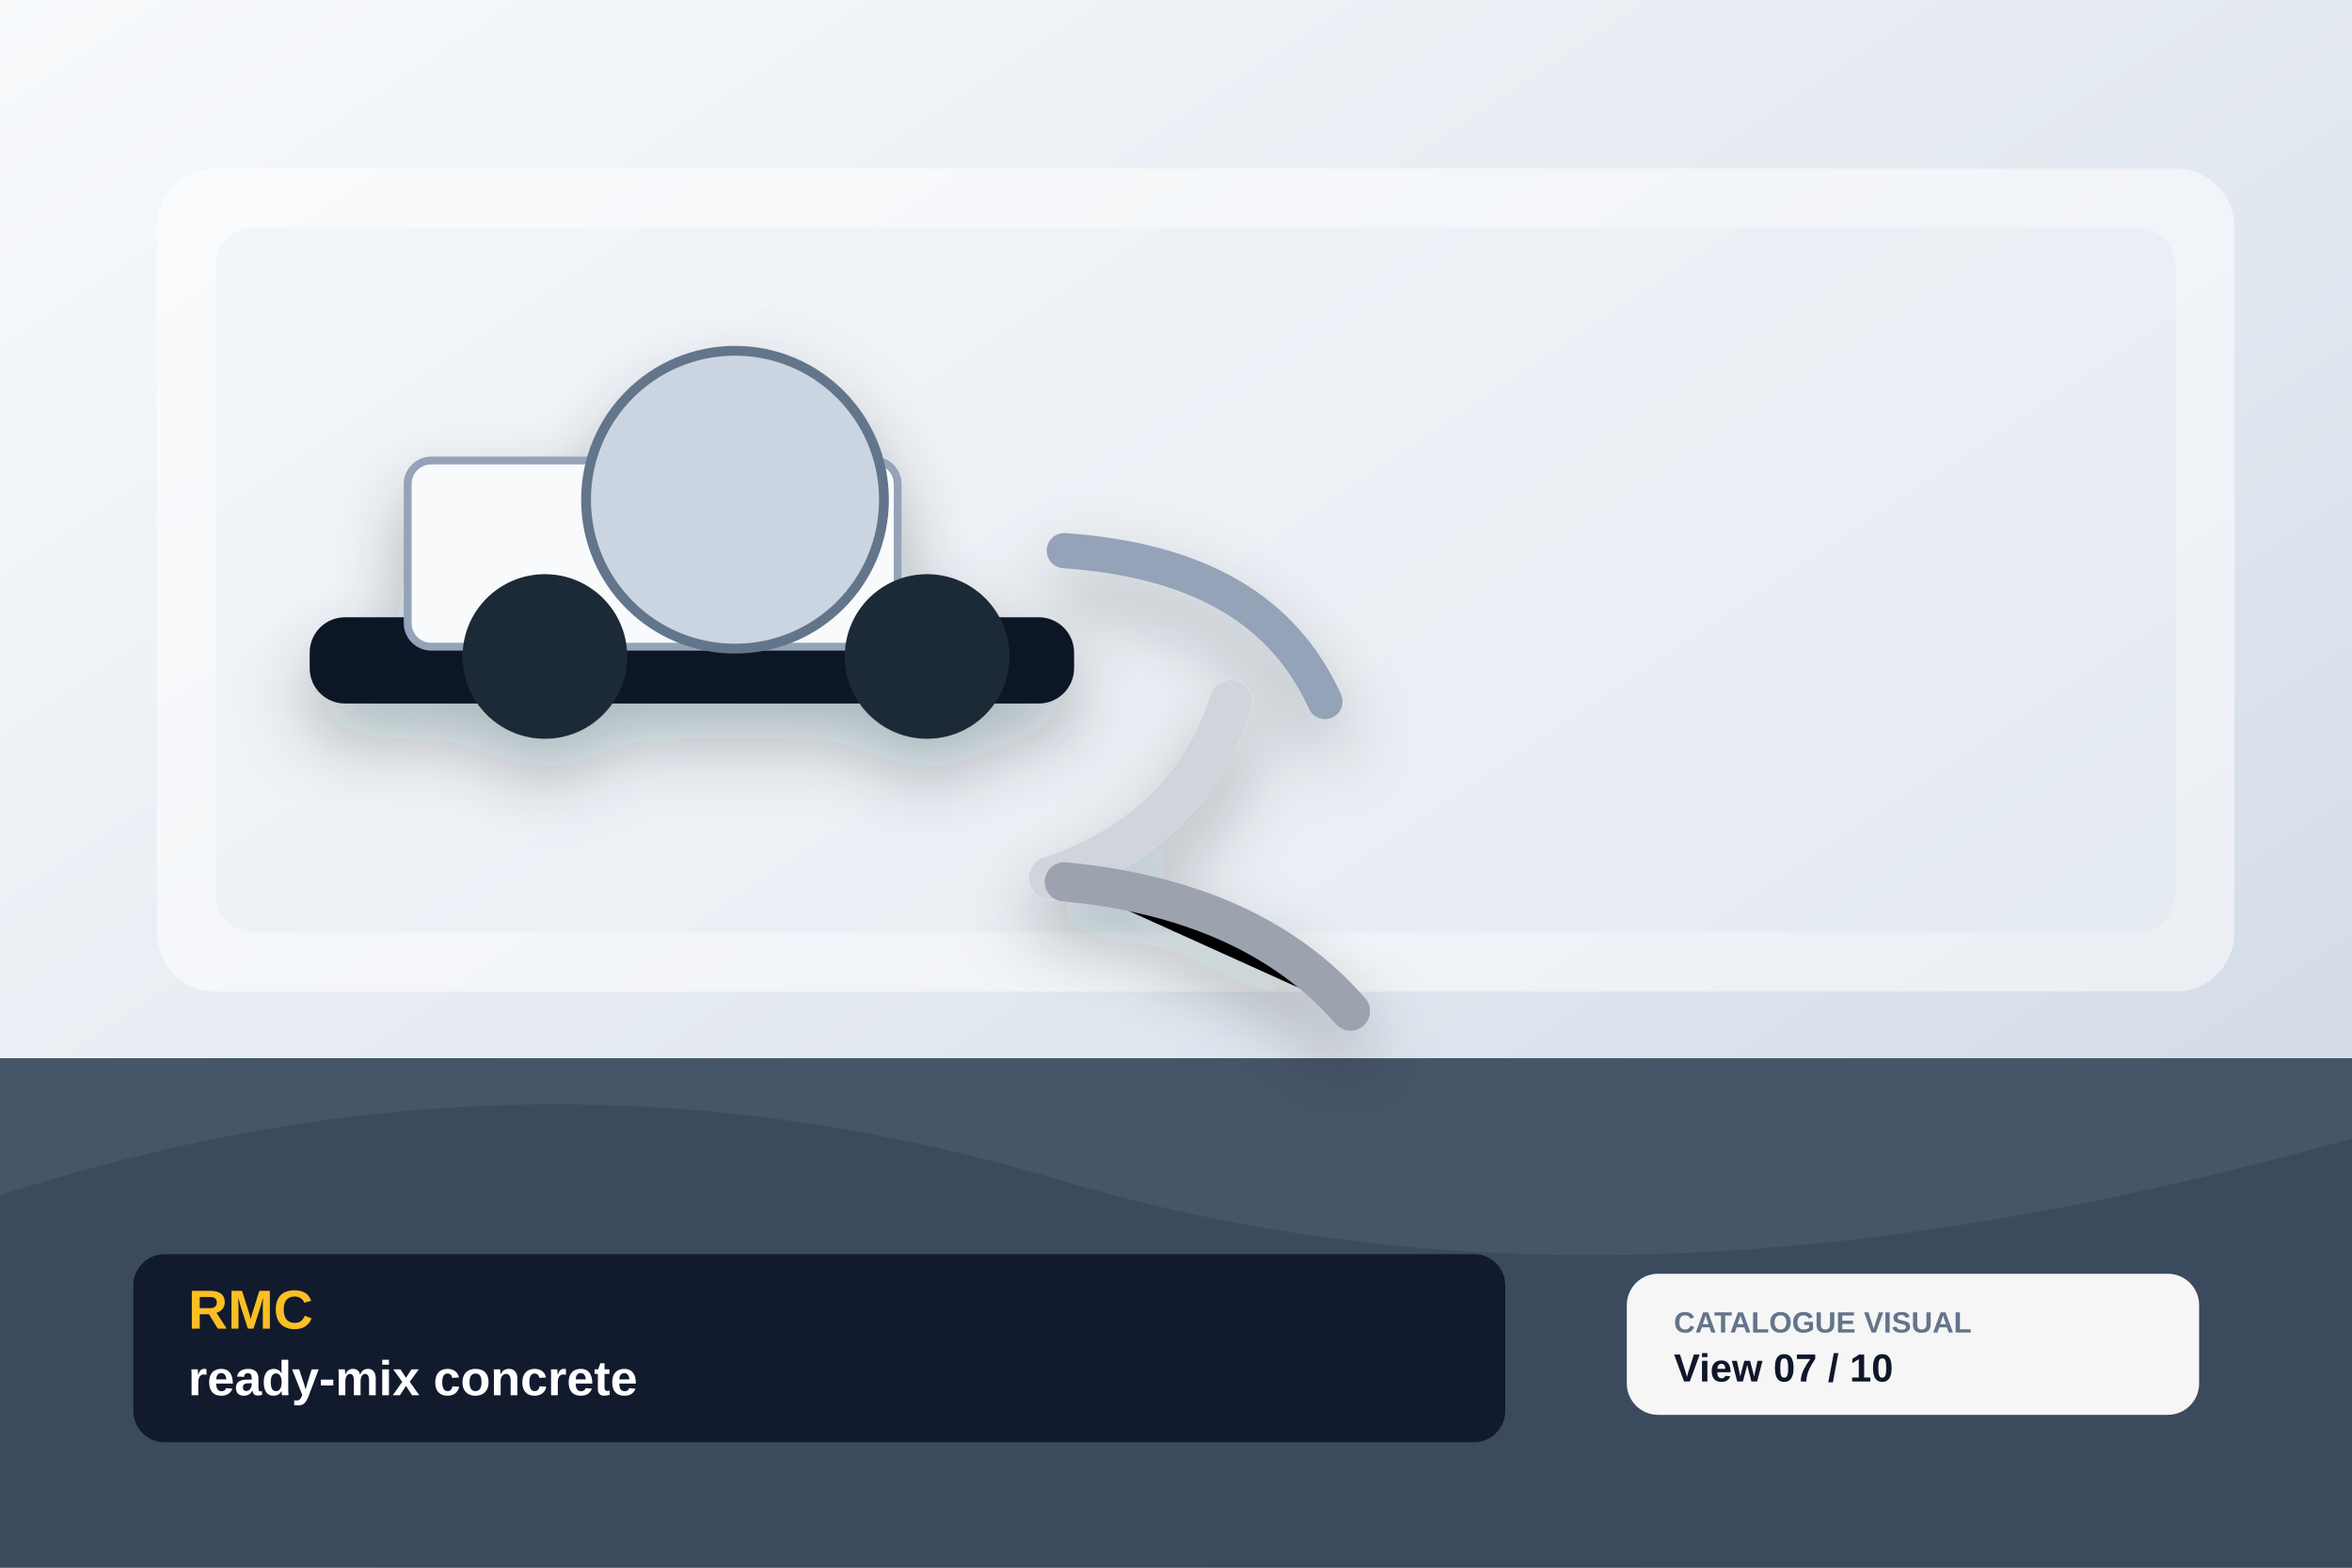
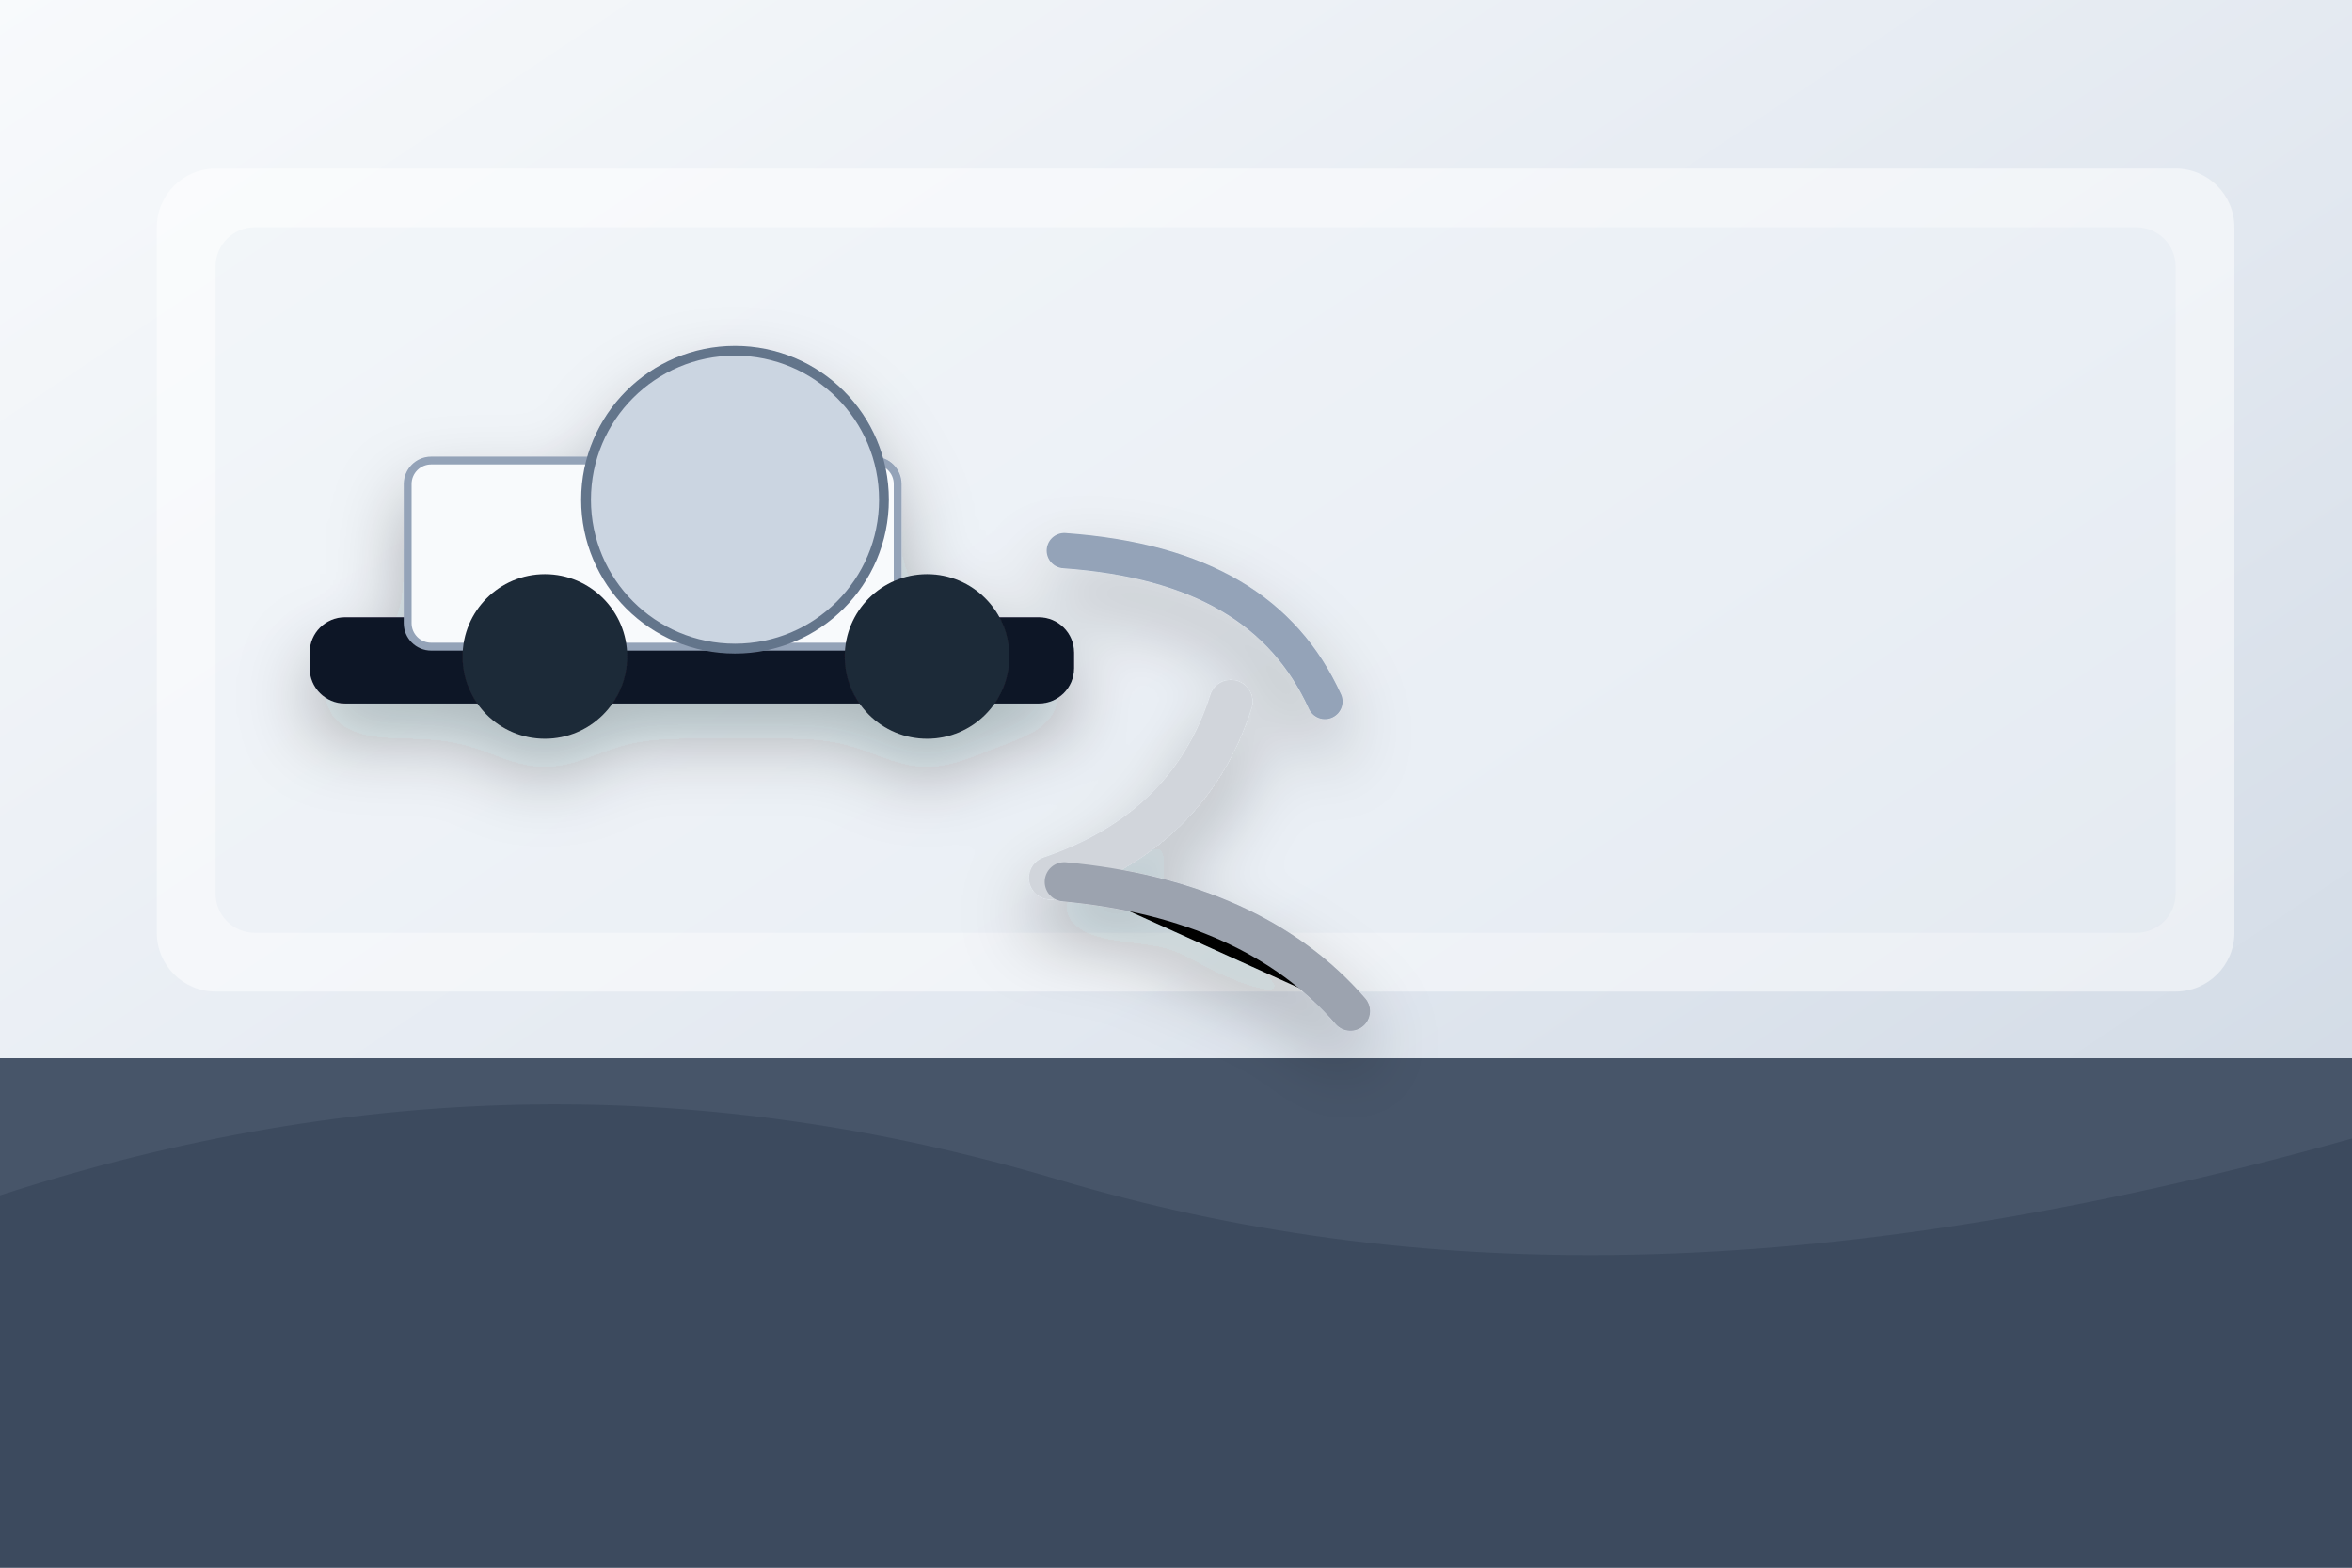
- <svg xmlns="http://www.w3.org/2000/svg" width="1200" height="800" viewBox="0 0 1200 800" role="img" aria-label="ready-mix concrete - catalogue view 7">
+ <svg xmlns="http://www.w3.org/2000/svg" width="1200" height="800" viewBox="0 0 1200 800" role="img" aria-label="Product catalogue visual 7">
  <defs>
    <linearGradient id="sky" x1="0" x2="1" y1="0" y2="1">
      <stop offset="0%" stop-color="#f8fafc" />
      <stop offset="55%" stop-color="#e2e8f0" />
      <stop offset="100%" stop-color="#cbd5e1" />
    </linearGradient>
    <linearGradient id="face" x1="0" x2="1" y1="0" y2="1">
      <stop offset="0%" stop-color="#e5e7eb" />
      <stop offset="55%" stop-color="#94a3b8" />
      <stop offset="100%" stop-color="#0f172a" />
    </linearGradient>
    <filter id="shadow" x="-20%" y="-20%" width="140%" height="140%">
      <feDropShadow dx="0" dy="18" stdDeviation="18" flood-color="#0f172a" flood-opacity=".28" />
    </filter>
  </defs>
  <rect width="1200" height="800" fill="url(#sky)" />
  <rect y="540" width="1200" height="260" fill="#475569" />
  <path d="M0 610c185-60 362-61 540-8s385 56 660-21v219H0z" fill="#334155" opacity=".55" />
  <g opacity=".5">
    <rect x="80" y="86" width="1060" height="420" rx="30" fill="#ffffff" />
    <rect x="110" y="116" width="1000" height="360" rx="20" fill="#f1f5f9" />
  </g>
  <g filter="url(#shadow)">
    <g transform="translate(88,130)">
      <rect x="70" y="185" width="390" height="44" rx="18" fill="#111827" />
      <rect x="120" y="105" width="250" height="95" rx="12" fill="#f8fafc" stroke="#94a3b8" stroke-width="4" />
      <circle cx="190" cy="205" r="42" fill="#1f2937" />
      <circle cx="385" cy="205" r="42" fill="#1f2937" />
      <circle cx="287" cy="125" r="76" fill="#cbd5e1" stroke="#64748b" stroke-width="5" />
      <path d="M455 151c70 5 112 31 133 77" stroke="#94a3b8" stroke-width="18" stroke-linecap="round" fill="none" />
      <path d="M540 228c-14 44-45 74-92 90" stroke="#d1d5db" stroke-width="22" stroke-linecap="round" fill="none" />
      <path d="M455 320c64 6 113 28 146 66" stroke="#9ca3af" stroke-width="20" stroke-linecap="round" />
    </g>
  </g>
-   <g transform="translate(68,640)">
-     <rect width="700" height="96" rx="16" fill="#0f172a" opacity=".94" />
-     <text x="28" y="38" font-family="Arial, sans-serif" font-size="28" font-weight="800" fill="#fbbf24">RMC</text>
-     <text x="28" y="72" font-family="Arial, sans-serif" font-size="25" font-weight="800" fill="#ffffff">ready-mix concrete</text>
-   </g>
-   <g transform="translate(830,650)">
-     <rect width="292" height="72" rx="16" fill="#ffffff" opacity=".95" />
-     <text x="24" y="30" font-family="Arial, sans-serif" font-size="15" font-weight="800" fill="#64748b">CATALOGUE VISUAL</text>
-     <text x="24" y="55" font-family="Arial, sans-serif" font-size="20" font-weight="900" fill="#0f172a">View 07 / 10</text>
-   </g>
</svg>
